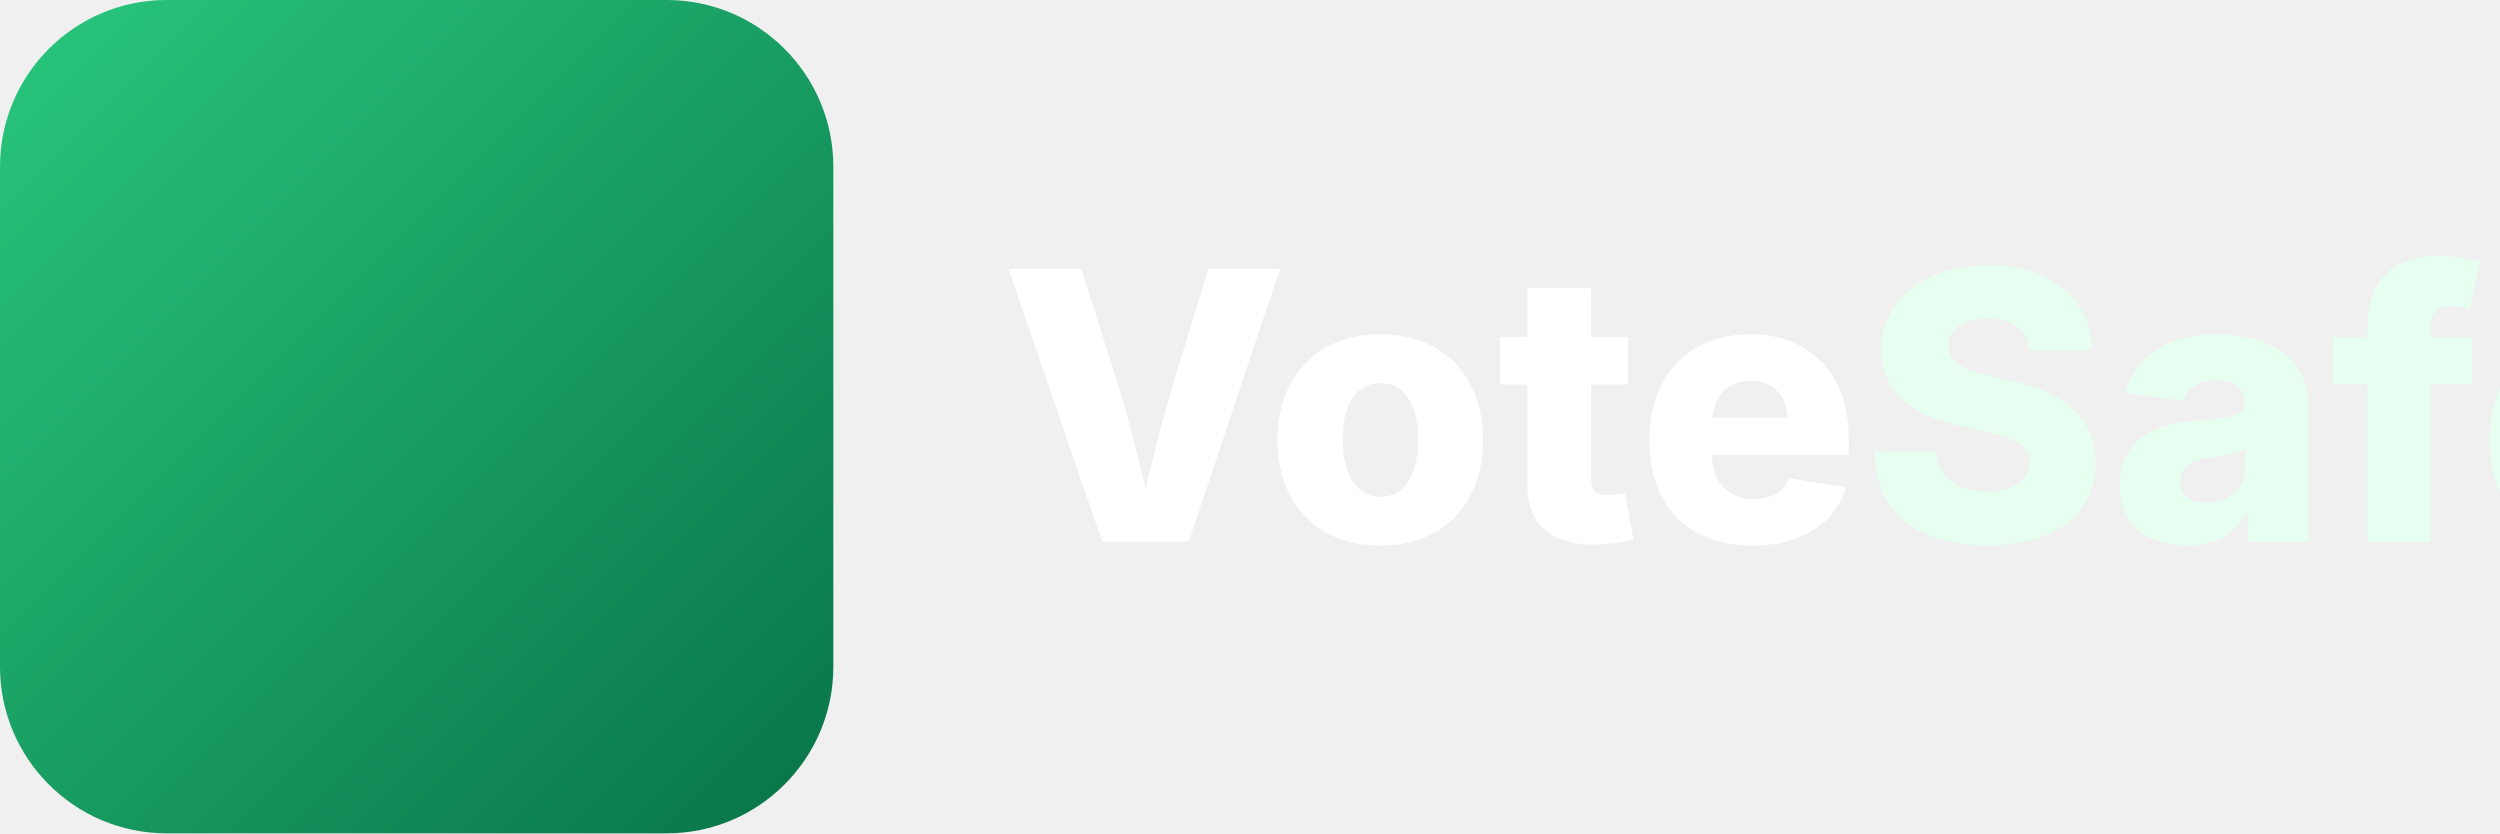
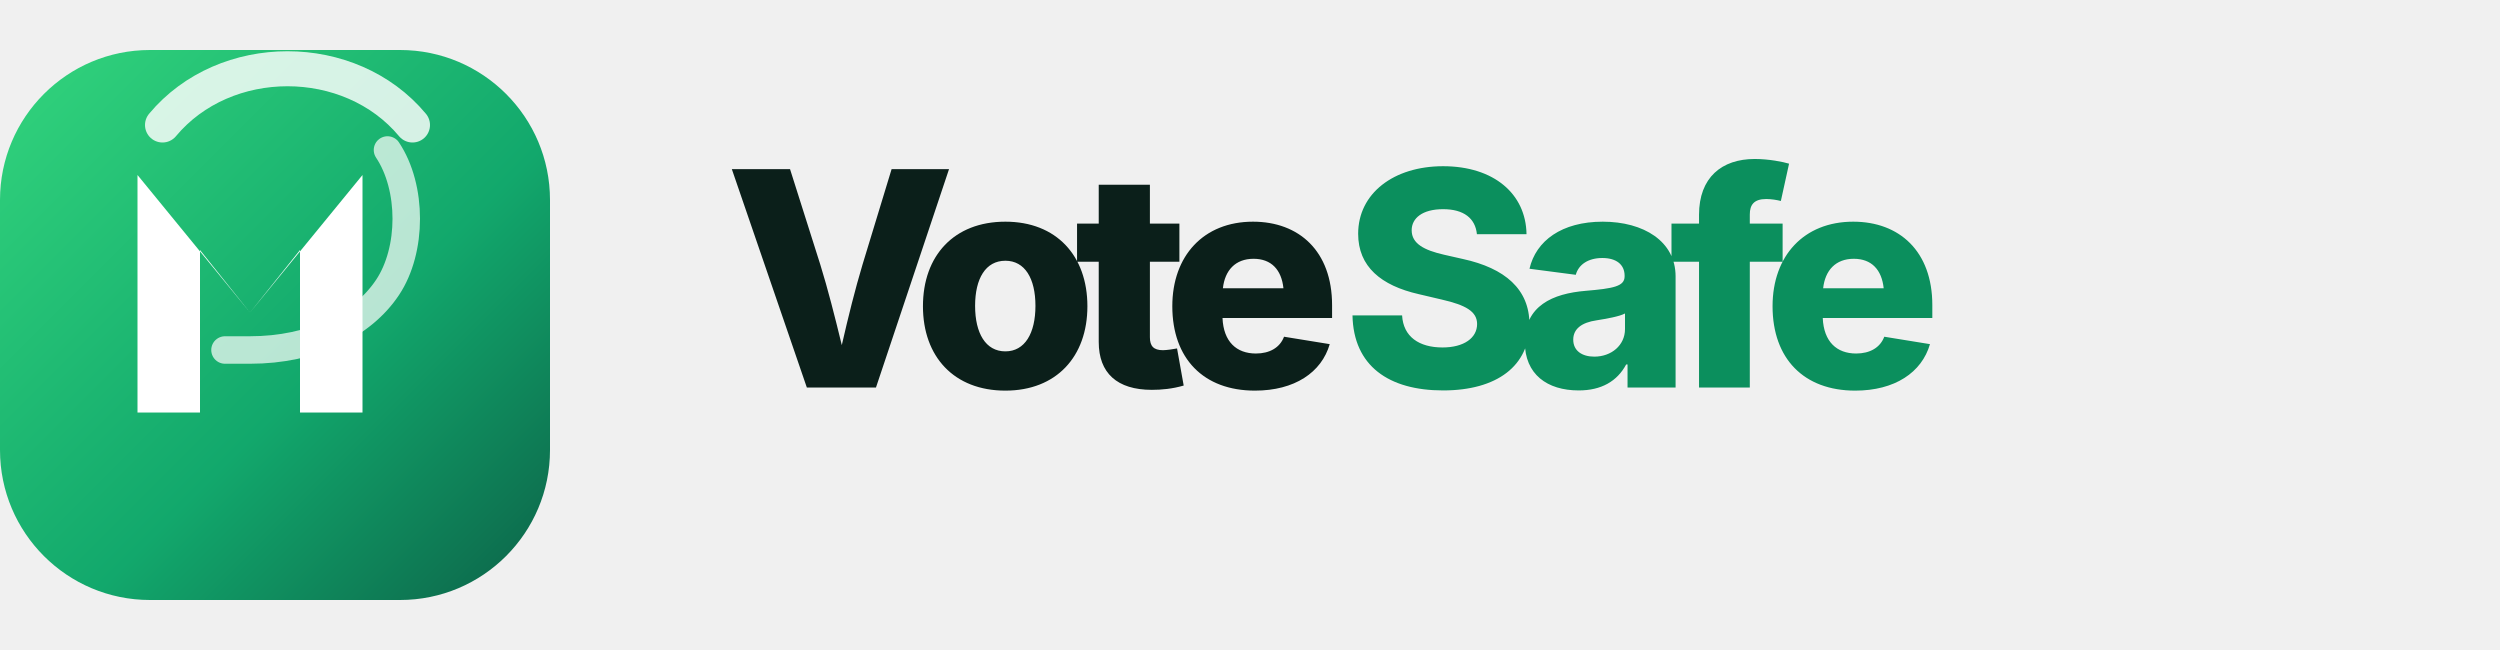
- <svg xmlns="http://www.w3.org/2000/svg" width="120" height="40" viewBox="0 0 120 40" role="img" aria-label="Vote Safe logo">
+ <svg xmlns="http://www.w3.org/2000/svg" width="200" height="52" viewBox="0 0 200 52" role="img" aria-label="Vote Safe logo">
  <defs>
-     <linearGradient id="g" x1="0" x2="1" y1="0" y2="1">
-       <stop offset="0" stop-color="#29c77d" />
-       <stop offset="1" stop-color="#087348" />
+     <linearGradient id="vsGlow" x1="0" x2="1" y1="0" y2="1">
+       <stop offset="0%" stop-color="#33d57d" />
+       <stop offset="58%" stop-color="#12a86c" />
+       <stop offset="100%" stop-color="#0c6248" />
+     </linearGradient>
+     <linearGradient id="vsGlass" x1="0" x2="1" y1="0" y2="0">
+       <stop offset="0%" stop-color="rgba(255,255,255,0.26)" />
+       <stop offset="100%" stop-color="rgba(255,255,255,0.06)" />
    </linearGradient>
  </defs>
-   <rect rx="8" ry="8" width="40" height="40" fill="url(#g)" />
-   <g transform="translate(48,26)" fill="#fff" font-family="Inter, Arial" font-weight="800" font-size="18">
-     <text x="0" y="0">Vote<tspan fill="#e6fff0">Safe</tspan>
+   <rect x="0" y="4" width="44" height="44" rx="12" fill="url(#vsGlow)" />
+   <path d="M11 33V14l9 11 9-11v19h-5V20l-4 5-4-5v13h-5z" fill="#ffffff" />
+   <path d="M13 10c5-6 15-6 20 0" fill="none" stroke="rgba(255,255,255,0.82)" stroke-width="2.8" stroke-linecap="round" />
+   <path d="M31 12c2 3 2 8 0 11-2 3-6 5-11 5h-2" fill="none" stroke="rgba(255,255,255,0.7)" stroke-width="2.2" stroke-linecap="round" />
+   <g transform="translate(58 0)" fill="#0b1f1a" font-family="Inter, Arial, sans-serif" font-weight="800" font-size="24" letter-spacing="-0.08em">
+     <text x="0" y="31">Vote<tspan fill="#0b8f5d">Safe</tspan>
    </text>
  </g>
</svg>
